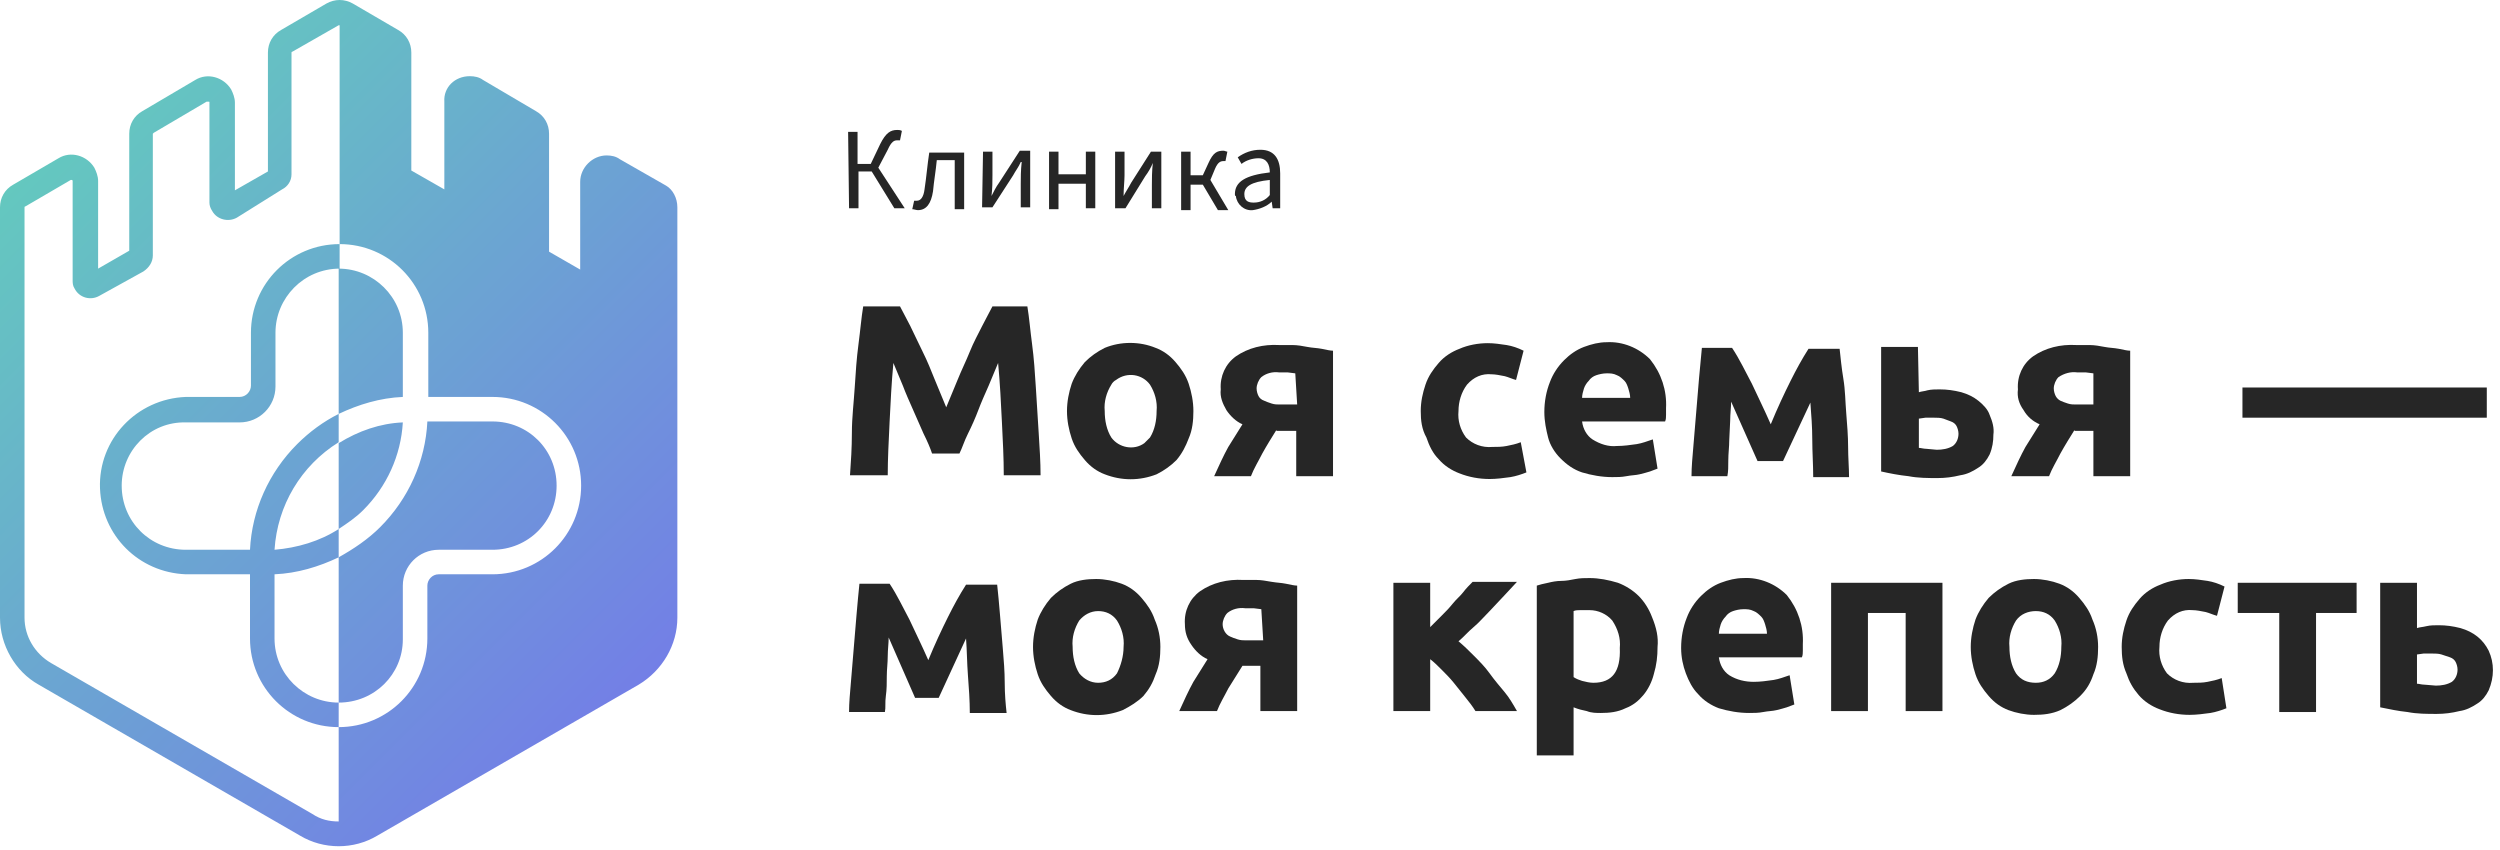
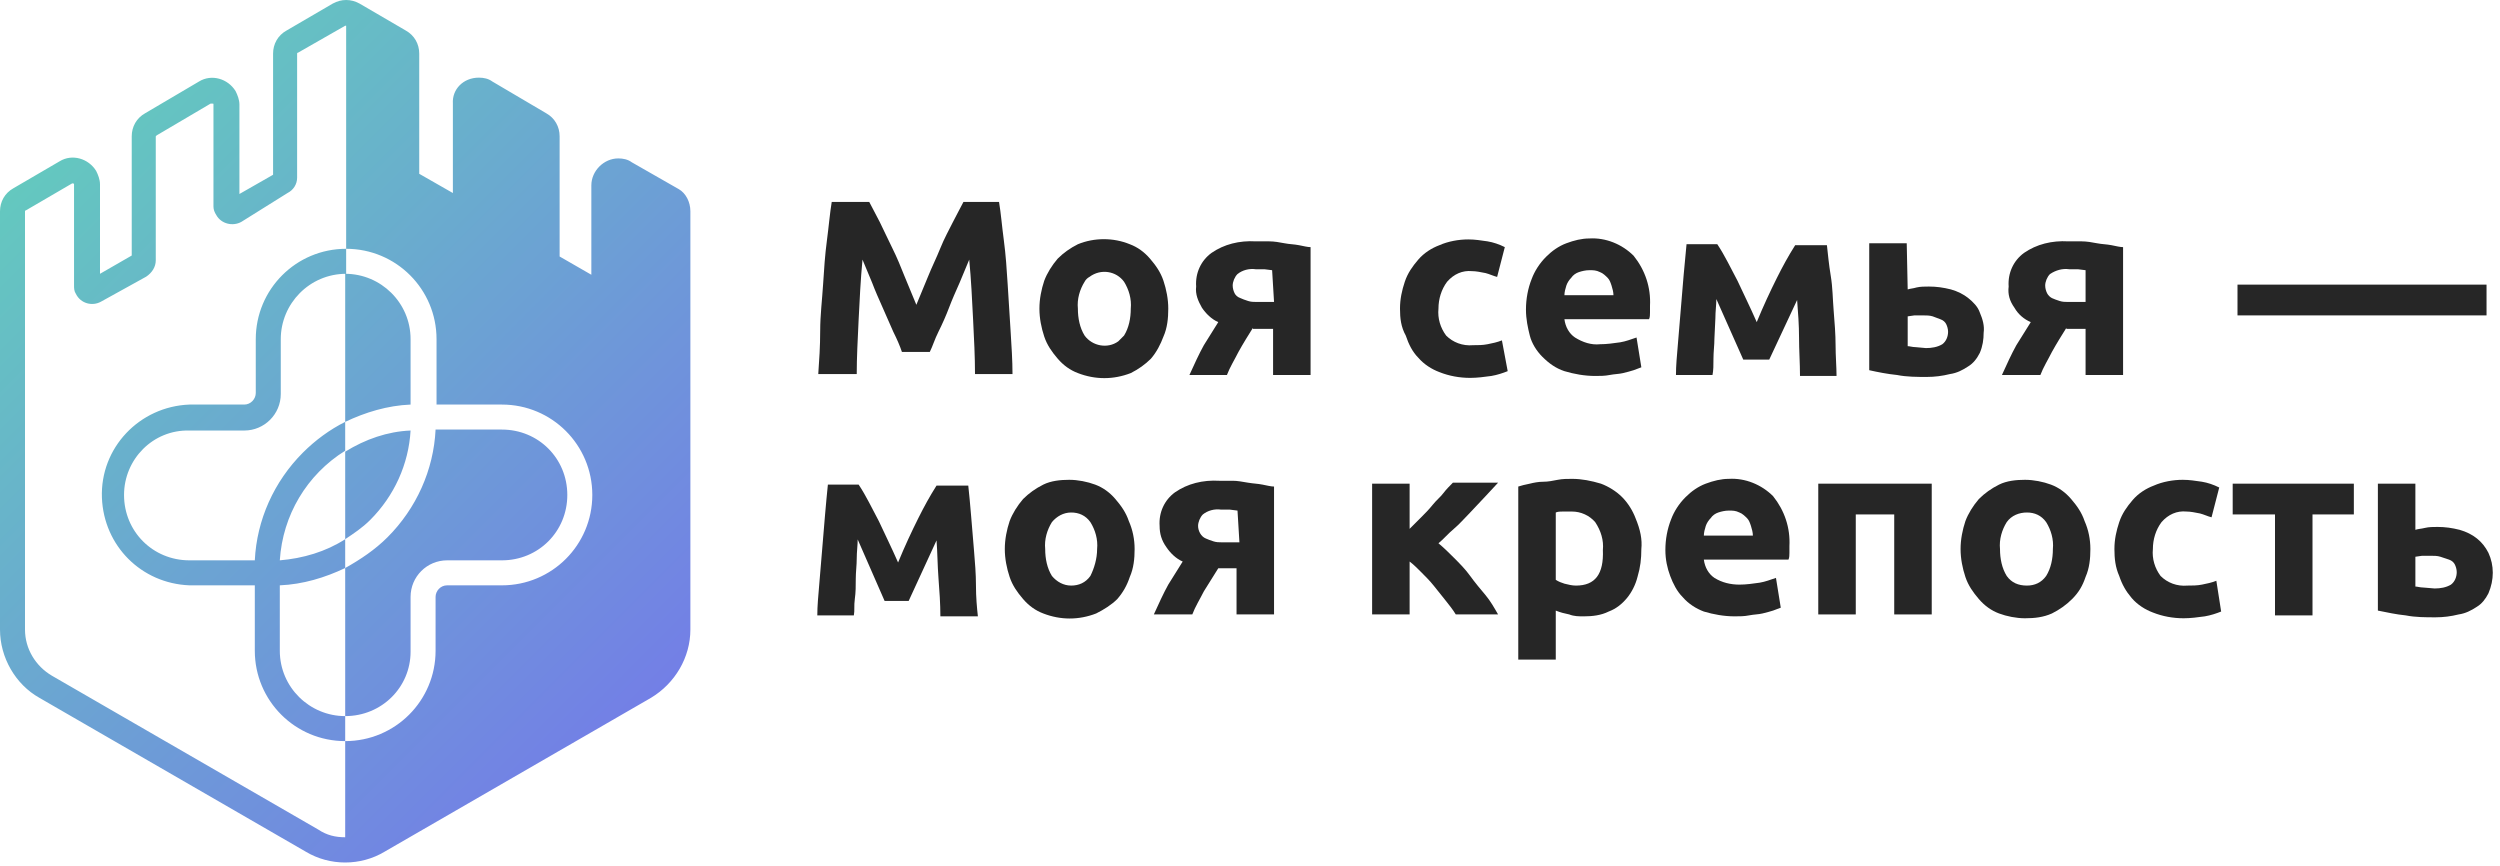
- <svg xmlns="http://www.w3.org/2000/svg" width="265" height="90" viewBox="0 0 265 90" fill="none">
-   <path d="M95.4 32.475C95.7 33.075 96.1 33.775 96.5 34.575C96.9 35.375 97.3 36.275 97.8 37.275C98.3 38.275 98.7 39.275 99.1 40.275L100.3 43.175L101.5 40.275C101.9 39.275 102.4 38.275 102.8 37.275C103.2 36.275 103.7 35.375 104.1 34.575C104.5 33.775 104.9 33.075 105.2 32.475H108.9C109.1 33.675 109.2 34.975 109.4 36.475C109.6 37.975 109.7 39.475 109.8 41.075C109.9 42.675 110 44.275 110.1 45.875C110.2 47.475 110.3 48.975 110.3 50.375H106.4C106.4 48.575 106.3 46.675 106.2 44.675C106.1 42.675 106 40.575 105.8 38.475L104.8 40.875C104.4 41.775 104 42.675 103.7 43.475C103.4 44.275 103 45.175 102.6 45.975C102.2 46.775 102 47.475 101.7 48.075H98.8C98.6 47.475 98.3 46.775 97.9 45.975L96.8 43.475C96.4 42.575 96 41.675 95.7 40.875L94.7 38.475C94.5 40.575 94.4 42.675 94.3 44.675C94.2 46.775 94.1 48.675 94.1 50.375H90.1C90.2 48.975 90.3 47.475 90.3 45.875C90.3 44.275 90.5 42.675 90.6 41.075C90.7 39.475 90.8 37.975 91 36.475C91.2 34.975 91.3 33.675 91.5 32.475H95.4Z" fill="#262626" />
-   <path d="M126.5 43.575C126.5 44.575 126.4 45.575 126 46.475C125.7 47.275 125.3 48.075 124.7 48.775C124.1 49.375 123.4 49.875 122.6 50.275C120.8 50.975 118.9 50.975 117.1 50.275C116.3 49.975 115.6 49.475 115 48.775C114.4 48.075 113.9 47.375 113.6 46.475C113.3 45.575 113.1 44.575 113.1 43.575C113.1 42.575 113.3 41.575 113.6 40.675C113.9 39.875 114.4 39.075 115 38.375C115.6 37.775 116.3 37.275 117.1 36.875C118.8 36.175 120.8 36.175 122.5 36.875C123.3 37.175 124 37.675 124.6 38.375C125.2 39.075 125.7 39.775 126 40.675C126.3 41.575 126.5 42.575 126.5 43.575ZM122.6 43.575C122.7 42.575 122.4 41.575 121.9 40.775C121.1 39.675 119.5 39.375 118.3 40.275C118.1 40.375 117.9 40.575 117.8 40.775C117.3 41.575 117 42.575 117.1 43.575C117.1 44.575 117.3 45.575 117.8 46.375C118.6 47.475 120.2 47.775 121.3 46.975C121.5 46.775 121.7 46.575 121.9 46.375C122.4 45.575 122.6 44.575 122.6 43.575Z" fill="#262626" />
-   <path d="M135.3 45.575C134.8 46.376 134.3 47.175 133.8 48.075C133.4 48.876 132.9 49.675 132.6 50.475H128.7C129.2 49.376 129.7 48.276 130.2 47.376C130.7 46.575 131.2 45.776 131.7 44.975C131 44.675 130.4 44.075 130 43.475C129.6 42.776 129.3 42.075 129.4 41.276C129.3 39.876 129.9 38.575 131 37.776C132.3 36.876 133.9 36.475 135.6 36.575C136 36.575 136.5 36.575 137 36.575C137.5 36.575 138.1 36.675 138.6 36.776C139.1 36.876 139.6 36.876 140.1 36.975C140.6 37.075 141 37.175 141.3 37.175V50.475H137.4V45.675H135.3V45.575ZM137.3 39.575L136.5 39.475H135.6C134.9 39.376 134.2 39.575 133.7 39.975C133.4 40.276 133.2 40.776 133.2 41.175C133.2 41.475 133.3 41.776 133.4 41.975C133.5 42.175 133.7 42.376 134 42.475C134.2 42.575 134.5 42.675 134.8 42.776C135.1 42.876 135.4 42.876 135.6 42.876H137.5L137.3 39.575Z" fill="#262626" />
-   <path d="M150.6 43.575C150.6 42.575 150.8 41.675 151.1 40.775C151.4 39.875 151.9 39.175 152.5 38.475C153.1 37.775 153.9 37.275 154.7 36.975C155.6 36.575 156.7 36.375 157.7 36.375C158.4 36.375 159 36.475 159.7 36.575C160.3 36.675 160.9 36.875 161.5 37.175L160.7 40.275C160.3 40.175 159.9 39.975 159.5 39.875C159 39.775 158.5 39.675 158.1 39.675C157.1 39.575 156.2 39.975 155.5 40.775C154.9 41.575 154.6 42.575 154.6 43.575C154.5 44.575 154.8 45.575 155.4 46.375C156.1 47.075 157.1 47.475 158.2 47.375C158.7 47.375 159.2 47.375 159.7 47.275C160.2 47.175 160.7 47.075 161.2 46.875L161.8 50.075C161.3 50.275 160.7 50.475 160.1 50.575C159.4 50.675 158.6 50.775 157.9 50.775C156.8 50.775 155.7 50.575 154.7 50.175C153.9 49.875 153.1 49.375 152.5 48.675C151.9 48.075 151.5 47.275 151.2 46.375C150.7 45.475 150.6 44.575 150.6 43.575Z" fill="#262626" />
-   <path d="M163.7 43.675C163.7 42.575 163.9 41.475 164.3 40.475C164.6 39.675 165.1 38.875 165.8 38.175C166.4 37.575 167.1 37.075 167.9 36.775C168.7 36.475 169.5 36.275 170.3 36.275C172 36.175 173.7 36.875 174.9 38.075C176.1 39.575 176.7 41.375 176.6 43.275C176.6 43.475 176.6 43.775 176.6 43.975C176.6 44.175 176.6 44.475 176.5 44.675H167.7C167.8 45.475 168.2 46.175 168.8 46.575C169.6 47.075 170.5 47.375 171.4 47.275C172.1 47.275 172.8 47.175 173.5 47.075C174.1 46.975 174.6 46.775 175.2 46.575L175.7 49.675C175.4 49.775 175.2 49.875 174.9 49.975C174.6 50.075 174.2 50.175 173.8 50.275C173.4 50.375 172.9 50.375 172.4 50.475C171.9 50.575 171.4 50.575 170.9 50.575C169.8 50.575 168.7 50.375 167.7 50.075C166.8 49.775 166.1 49.275 165.4 48.575C164.8 47.975 164.3 47.175 164.1 46.375C163.9 45.575 163.7 44.675 163.7 43.675ZM172.8 42.175C172.8 41.875 172.7 41.475 172.6 41.175C172.5 40.875 172.4 40.575 172.2 40.375C172 40.175 171.7 39.875 171.4 39.775C171 39.575 170.7 39.575 170.3 39.575C169.9 39.575 169.5 39.675 169.2 39.775C168.9 39.875 168.6 40.075 168.4 40.375C168.2 40.575 168 40.875 167.9 41.175C167.8 41.475 167.7 41.875 167.7 42.175H172.8Z" fill="#262626" />
-   <path d="M183.5 42.575C183.5 43.175 183.4 43.875 183.4 44.575L183.3 46.675C183.3 47.375 183.2 48.075 183.2 48.775C183.2 49.475 183.2 49.975 183.1 50.475H179.3C179.3 49.475 179.4 48.475 179.5 47.275C179.6 46.075 179.7 44.875 179.8 43.675C179.9 42.475 180 41.175 180.1 40.075C180.2 38.975 180.3 37.875 180.4 36.875H183.6C184.4 38.075 185 39.375 185.7 40.675C186.3 41.975 187 43.375 187.7 44.975C188.4 43.275 189.1 41.775 189.8 40.375C190.4 39.175 191 38.075 191.7 36.975H195C195.1 37.875 195.2 38.975 195.4 40.175C195.6 41.375 195.6 42.575 195.7 43.775C195.8 44.975 195.9 46.275 195.9 47.375C195.9 48.475 196 49.675 196 50.575H192.2C192.2 49.275 192.1 47.875 192.1 46.575C192.1 45.275 192 43.975 191.9 42.675L189 48.875H186.3L183.5 42.575Z" fill="#262626" />
-   <path d="M203.4 41.575C203.7 41.475 204 41.475 204.3 41.375C204.7 41.275 205.2 41.275 205.6 41.275C206.4 41.275 207.1 41.375 207.9 41.575C208.6 41.775 209.2 42.075 209.7 42.475C210.2 42.875 210.7 43.375 210.9 43.975C211.2 44.675 211.4 45.375 211.3 46.075C211.3 46.775 211.2 47.475 210.9 48.175C210.6 48.775 210.2 49.275 209.7 49.575C209.1 49.975 208.5 50.275 207.8 50.375C207 50.575 206.2 50.675 205.4 50.675C204.4 50.675 203.3 50.675 202.3 50.475C201.3 50.375 200.3 50.175 199.4 49.975V36.775H203.3L203.4 41.575ZM205.3 47.675C205.9 47.675 206.5 47.575 207 47.275C207.4 46.975 207.6 46.475 207.6 45.975C207.6 45.675 207.5 45.375 207.4 45.175C207.3 44.975 207.1 44.775 206.8 44.675C206.5 44.575 206.3 44.475 206 44.375C205.7 44.275 205.3 44.275 205 44.275C204.7 44.275 204.5 44.275 204.1 44.275L203.4 44.375V47.475C203.6 47.475 203.9 47.575 204.2 47.575L205.3 47.675Z" fill="#262626" />
-   <path d="M219.9 45.575C219.4 46.376 218.9 47.175 218.4 48.075C218 48.876 217.5 49.675 217.2 50.475H213.2C213.7 49.376 214.2 48.276 214.7 47.376C215.2 46.575 215.7 45.776 216.2 44.975C215.5 44.675 214.9 44.175 214.5 43.475C214 42.776 213.8 42.075 213.9 41.276C213.8 39.876 214.4 38.575 215.5 37.776C216.8 36.876 218.4 36.475 220.1 36.575C220.5 36.575 221 36.575 221.5 36.575C222 36.575 222.6 36.675 223.1 36.776C223.6 36.876 224.1 36.876 224.6 36.975C225.1 37.075 225.5 37.175 225.8 37.175V50.475H221.9V45.675H219.9V45.575ZM221.9 39.575L221.1 39.475H220.2C219.5 39.376 218.8 39.575 218.2 39.975C217.9 40.276 217.7 40.776 217.7 41.175C217.7 41.475 217.8 41.776 217.9 41.975C218 42.175 218.2 42.376 218.4 42.475C218.6 42.575 218.9 42.675 219.2 42.776C219.5 42.876 219.8 42.876 220 42.876H221.9V39.575Z" fill="#262626" />
-   <path d="M237.7 41.075H263.6V44.275H237.7V41.075Z" fill="#262626" />
-   <path d="M94.2 67.575C94.2 68.175 94.1 68.875 94.1 69.575C94.1 70.275 94 70.975 94 71.675C94 72.375 94 73.075 93.9 73.775C93.8 74.475 93.9 74.975 93.8 75.475H90C90 74.475 90.1 73.475 90.2 72.275C90.3 71.075 90.4 69.875 90.5 68.675C90.6 67.475 90.7 66.275 90.8 65.075C90.9 63.875 91 62.875 91.1 61.875H94.3C95.1 63.075 95.7 64.375 96.4 65.675C97 66.975 97.7 68.375 98.4 69.975C99.1 68.275 99.8 66.775 100.5 65.375C101.1 64.175 101.7 63.075 102.4 61.975H105.7C105.8 62.875 105.9 63.975 106 65.175C106.1 66.375 106.2 67.575 106.3 68.775C106.4 69.975 106.5 71.175 106.5 72.375C106.5 73.575 106.6 74.675 106.7 75.575H102.8C102.8 74.275 102.7 72.875 102.6 71.575C102.5 70.275 102.5 68.975 102.4 67.675L99.5 73.975H97L94.2 67.575Z" fill="#262626" />
-   <path d="M123 68.575C123 69.575 122.9 70.575 122.5 71.475C122.2 72.375 121.8 73.075 121.2 73.775C120.6 74.375 119.8 74.875 119 75.275C117.2 75.975 115.3 75.975 113.5 75.275C112.7 74.975 112 74.475 111.4 73.775C110.8 73.075 110.3 72.375 110 71.475C109.7 70.575 109.5 69.575 109.5 68.575C109.5 67.575 109.7 66.575 110 65.675C110.3 64.875 110.8 64.075 111.4 63.375C112 62.775 112.7 62.275 113.5 61.875C114.3 61.475 115.3 61.375 116.2 61.375C117.1 61.375 118.1 61.575 118.9 61.875C119.7 62.175 120.4 62.675 121 63.375C121.6 64.075 122.1 64.775 122.4 65.675C122.8 66.575 123 67.575 123 68.575ZM119.1 68.575C119.2 67.575 118.9 66.575 118.4 65.775C117.9 65.075 117.2 64.775 116.4 64.775C115.6 64.775 114.9 65.175 114.4 65.775C113.9 66.575 113.6 67.575 113.7 68.575C113.7 69.575 113.9 70.575 114.4 71.375C114.9 71.975 115.6 72.375 116.4 72.375C117.2 72.375 117.9 72.075 118.4 71.375C118.8 70.575 119.1 69.575 119.1 68.575Z" fill="#262626" />
-   <path d="M131.7 70.575C131.2 71.375 130.7 72.175 130.2 72.975C129.8 73.775 129.3 74.575 129 75.375H125C125.5 74.275 126 73.175 126.5 72.275C127 71.475 127.5 70.675 128 69.875C127.3 69.575 126.7 68.975 126.3 68.375C125.8 67.675 125.6 66.975 125.6 66.175C125.5 64.775 126.1 63.475 127.2 62.675C128.5 61.775 130.1 61.375 131.8 61.475C132.2 61.475 132.7 61.475 133.2 61.475C133.7 61.475 134.2 61.575 134.8 61.675C135.4 61.775 135.8 61.775 136.3 61.875C136.8 61.975 137.2 62.075 137.5 62.075V75.375H133.6V70.575H131.7ZM133.7 64.575L132.9 64.475H132C131.3 64.375 130.6 64.575 130.1 64.975C129.8 65.275 129.6 65.775 129.6 66.175C129.6 66.675 129.9 67.275 130.4 67.475C130.6 67.575 130.9 67.675 131.2 67.775C131.5 67.875 131.8 67.875 132 67.875H133.9L133.7 64.575Z" fill="#262626" />
-   <path d="M151.6 66.475C152 66.075 152.4 65.675 152.8 65.275C153.2 64.875 153.6 64.475 154 63.975C154.4 63.475 154.8 63.175 155.1 62.775C155.4 62.375 155.8 61.975 156.1 61.675H160.8L159.5 63.075L157.9 64.775C157.3 65.375 156.8 65.975 156.2 66.475C155.6 66.975 155.1 67.575 154.6 67.975C155.2 68.475 155.7 68.975 156.2 69.475C156.8 70.075 157.4 70.675 157.9 71.375C158.4 72.075 159 72.775 159.5 73.375C160 73.975 160.4 74.675 160.8 75.375H156.4C156.1 74.875 155.7 74.375 155.3 73.875C154.9 73.375 154.5 72.875 154.1 72.375C153.7 71.875 153.2 71.375 152.8 70.975C152.4 70.575 152 70.175 151.6 69.875V75.375H147.7V61.775H151.6V66.475Z" fill="#262626" />
-   <path d="M175.7 68.575C175.7 69.575 175.6 70.475 175.3 71.475C175.1 72.275 174.7 73.075 174.2 73.675C173.7 74.275 173.1 74.775 172.3 75.075C171.5 75.475 170.6 75.575 169.7 75.575C169.2 75.575 168.7 75.575 168.2 75.375C167.7 75.275 167.3 75.175 166.8 74.975V80.075H162.9V62.075C163.2 61.975 163.6 61.875 164.1 61.775C164.5 61.675 165 61.575 165.5 61.575C166 61.575 166.5 61.475 167 61.375C167.5 61.275 168 61.275 168.5 61.275C169.5 61.275 170.5 61.475 171.5 61.775C172.3 62.075 173.1 62.575 173.7 63.175C174.3 63.775 174.8 64.575 175.1 65.375C175.6 66.575 175.8 67.575 175.7 68.575ZM171.7 68.675C171.8 67.675 171.5 66.675 170.9 65.775C170.3 65.075 169.4 64.675 168.5 64.675C168.2 64.675 167.8 64.675 167.5 64.675C167.3 64.675 167 64.675 166.8 64.775V71.775C167.1 71.975 167.4 72.075 167.7 72.175C168.1 72.275 168.5 72.375 168.9 72.375C170.9 72.375 171.8 71.175 171.7 68.675Z" fill="#262626" />
-   <path d="M178.2 68.675C178.2 67.575 178.4 66.475 178.8 65.475C179.1 64.675 179.6 63.875 180.3 63.175C180.9 62.575 181.6 62.075 182.4 61.775C183.2 61.475 184 61.275 184.8 61.275C186.5 61.175 188.2 61.875 189.4 63.075C190.6 64.575 191.2 66.375 191.1 68.275C191.1 68.475 191.1 68.775 191.1 68.975C191.1 69.175 191.1 69.475 191 69.675H182.2C182.3 70.475 182.7 71.175 183.3 71.575C184.1 72.075 185 72.275 185.9 72.275C186.6 72.275 187.3 72.175 188 72.075C188.6 71.975 189.1 71.775 189.7 71.575L190.2 74.675C189.9 74.775 189.7 74.875 189.4 74.975C189.1 75.075 188.7 75.175 188.3 75.275C187.9 75.375 187.4 75.375 186.9 75.475C186.4 75.575 185.9 75.575 185.4 75.575C184.3 75.575 183.2 75.375 182.2 75.075C181.4 74.775 180.6 74.275 180 73.575C179.4 72.975 179 72.175 178.7 71.375C178.4 70.575 178.2 69.675 178.2 68.675ZM187.3 67.175C187.3 66.875 187.2 66.475 187.1 66.175C187 65.875 186.9 65.575 186.7 65.375C186.5 65.175 186.2 64.875 185.9 64.775C185.5 64.575 185.2 64.575 184.8 64.575C184.4 64.575 184 64.675 183.7 64.775C183.4 64.875 183.1 65.075 182.9 65.375C182.7 65.575 182.5 65.875 182.4 66.175C182.3 66.475 182.2 66.875 182.2 67.175H187.3Z" fill="#262626" />
-   <path d="M205.9 61.775V75.375H202V64.975H198V75.375H194.1V61.775H205.9Z" fill="#262626" />
-   <path d="M222.4 68.575C222.4 69.575 222.3 70.575 221.9 71.475C221.6 72.375 221.2 73.075 220.5 73.775C219.9 74.375 219.2 74.875 218.4 75.275C217.5 75.675 216.6 75.775 215.6 75.775C214.7 75.775 213.7 75.575 212.9 75.275C212.1 74.975 211.4 74.475 210.8 73.775C210.2 73.075 209.7 72.375 209.4 71.475C209.1 70.575 208.9 69.575 208.9 68.575C208.9 67.575 209.1 66.575 209.4 65.675C209.7 64.875 210.2 64.075 210.8 63.375C211.4 62.775 212.1 62.275 212.9 61.875C213.7 61.475 214.7 61.375 215.6 61.375C216.5 61.375 217.5 61.575 218.3 61.875C219.1 62.175 219.8 62.675 220.4 63.375C221 64.075 221.5 64.775 221.8 65.675C222.2 66.575 222.4 67.575 222.4 68.575ZM218.5 68.575C218.6 67.575 218.3 66.575 217.8 65.775C217.3 65.075 216.6 64.775 215.8 64.775C215 64.775 214.2 65.075 213.7 65.775C213.2 66.575 212.9 67.575 213 68.575C213 69.575 213.2 70.575 213.7 71.375C214.2 72.075 214.9 72.375 215.8 72.375C216.6 72.375 217.3 72.075 217.8 71.375C218.3 70.575 218.5 69.575 218.5 68.575Z" fill="#262626" />
-   <path d="M224.9 68.575C224.9 67.575 225.1 66.675 225.4 65.775C225.7 64.875 226.2 64.175 226.8 63.475C227.4 62.775 228.2 62.275 229 61.975C229.9 61.575 231 61.375 232 61.375C232.7 61.375 233.3 61.475 234 61.575C234.6 61.675 235.2 61.875 235.8 62.175L235 65.275C234.6 65.175 234.2 64.975 233.8 64.875C233.3 64.775 232.8 64.675 232.4 64.675C231.4 64.575 230.5 64.975 229.8 65.775C229.2 66.575 228.9 67.575 228.9 68.575C228.8 69.575 229.1 70.575 229.7 71.375C230.4 72.075 231.4 72.475 232.5 72.375C233 72.375 233.5 72.375 234 72.275C234.5 72.175 235 72.075 235.5 71.875L236 75.075C235.5 75.275 234.9 75.475 234.3 75.575C233.6 75.675 232.8 75.775 232.1 75.775C231 75.775 229.9 75.575 228.9 75.175C228.1 74.875 227.3 74.375 226.7 73.675C226.1 72.975 225.7 72.275 225.4 71.375C225 70.475 224.9 69.575 224.9 68.575Z" fill="#262626" />
-   <path d="M249.9 64.975H245.5V75.475H241.6V64.975H237.2V61.775H249.8V64.975H249.9Z" fill="#262626" />
-   <path d="M256.2 66.575C256.5 66.475 256.8 66.475 257.2 66.375C257.6 66.275 258.1 66.275 258.5 66.275C259.3 66.275 260 66.375 260.8 66.575C261.5 66.775 262.1 67.075 262.6 67.475C263.1 67.875 263.5 68.375 263.8 68.975C264.4 70.275 264.4 71.775 263.8 73.175C263.5 73.775 263.1 74.275 262.6 74.575C262 74.975 261.4 75.275 260.7 75.375C259.9 75.575 259.1 75.675 258.3 75.675C257.3 75.675 256.2 75.675 255.2 75.475C254.2 75.375 253.3 75.175 252.3 74.975V61.775H256.2V66.575ZM258.2 72.675C258.8 72.675 259.4 72.575 259.9 72.275C260.3 71.975 260.5 71.475 260.5 70.975C260.5 70.675 260.4 70.375 260.3 70.175C260.2 69.975 260 69.775 259.7 69.675C259.4 69.575 259.1 69.475 258.8 69.375C258.5 69.275 258.1 69.275 257.8 69.275C257.5 69.275 257.3 69.275 256.9 69.275L256.2 69.375V72.475C256.4 72.475 256.7 72.575 257 72.575L258.2 72.675Z" fill="#262626" />
-   <path d="M89.9 13.975H90.9V17.375H92.3L93.3 15.275C93.9 14.075 94.4 13.775 95.1 13.775C95.3 13.775 95.4 13.775 95.6 13.875L95.4 14.875C95.3 14.875 95.2 14.875 95.1 14.875C94.8 14.875 94.5 14.975 94.1 15.875L93.1 17.775L95.9 22.075H94.8L92.4 18.175H91V22.075H90L89.9 13.975Z" fill="#262626" />
-   <path d="M96.7 22.175L96.9 21.275C97 21.275 97.1 21.275 97.2 21.275C97.6 21.275 97.9 20.875 98 20.075C98.2 18.775 98.3 17.475 98.5 16.175H102.2V22.175H101.2V16.975H99.3C99.2 18.075 99 19.175 98.9 20.275C98.7 21.575 98.2 22.275 97.3 22.275C97.1 22.275 96.9 22.175 96.7 22.175Z" fill="#262626" />
-   <path d="M104.2 16.075H105.2V18.575C105.2 19.175 105.2 19.975 105.1 20.775C105.3 20.375 105.6 19.775 105.9 19.375L108.1 15.975H109.2V21.975H108.2V19.475C108.2 18.875 108.2 18.075 108.3 17.175H108.2C108 17.675 107.6 18.175 107.4 18.575L105.2 21.975H104.1L104.2 16.075Z" fill="#262626" />
-   <path d="M111.2 16.075H112.2V18.475H115.1V16.075H116.1V22.075H115.1V19.475H112.2V22.175H111.2V16.075Z" fill="#262626" />
-   <path d="M118.2 16.075H119.2V18.575C119.2 19.175 119.1 19.975 119.1 20.775C119.3 20.375 119.7 19.775 119.9 19.375L122 16.075H123.1V22.075H122.1V19.575C122.1 18.975 122.1 18.175 122.2 17.275C122 17.775 121.7 18.275 121.4 18.675L119.3 22.075H118.2V16.075Z" fill="#262626" />
-   <path d="M125.2 16.075H126.2V18.575H127.5L128.1 17.275C128.6 16.175 129 15.975 129.7 15.975C129.8 15.975 130 16.075 130.1 16.075L129.9 17.075C129.8 17.075 129.8 17.075 129.7 17.075C129.4 17.075 129.1 17.175 128.8 17.875L128.3 19.075L130.2 22.275H129.1L127.5 19.575H126.2V22.275H125.2V16.075Z" fill="#262626" />
-   <path d="M130.9 20.575C130.9 19.275 132 18.575 134.6 18.275C134.6 17.475 134.3 16.775 133.4 16.775C132.8 16.775 132.1 16.975 131.6 17.375L131.2 16.675C131.9 16.175 132.7 15.875 133.6 15.875C135.1 15.875 135.7 16.875 135.7 18.375V22.075H134.9L134.8 21.375C134.3 21.875 133.5 22.175 132.8 22.275C131.9 22.375 131.1 21.675 131 20.775C130.9 20.775 130.9 20.675 130.9 20.575ZM134.6 20.675V19.075C132.6 19.275 131.9 19.775 131.9 20.575C131.9 21.375 132.4 21.475 132.9 21.475C133.6 21.475 134.2 21.175 134.6 20.675Z" fill="#262626" />
-   <path d="M35.9 43.875V28.475C39.6 28.475 42.7 31.475 42.7 35.275V42.075C40.3 42.175 38 42.875 35.9 43.875ZM38.5 54.075C41 51.575 42.5 48.275 42.7 44.775C40.3 44.875 38 45.675 35.9 46.975V56.075C36.8 55.475 37.7 54.875 38.5 54.075ZM42.7 67.775V62.075C42.7 59.975 44.4 58.275 46.5 58.275H52.2C56 58.275 59 55.275 59 51.475C59 47.675 56 44.675 52.2 44.675H45.3C45.1 48.875 43.3 52.875 40.3 55.875C39 57.175 37.5 58.175 35.9 59.075V74.475C39.7 74.475 42.7 71.475 42.7 67.775ZM19.7 44.775H25.4C27.5 44.775 29.2 43.075 29.2 40.975V35.275C29.2 31.575 32.2 28.475 36 28.475V25.875C30.8 25.875 26.6 30.075 26.6 35.275V40.875C26.6 41.475 26.1 42.075 25.4 42.075H19.7C14.5 42.275 10.4 46.575 10.6 51.775C10.8 56.775 14.7 60.675 19.7 60.875H26.5V67.675C26.5 72.875 30.7 77.075 35.9 77.075V74.475C32.2 74.475 29.1 71.475 29.1 67.675V60.875C31.5 60.775 33.8 60.075 35.9 59.075V56.075C33.9 57.375 31.5 58.075 29.1 58.275C29.4 53.575 31.9 49.375 35.9 46.875V43.875C34.3 44.675 32.8 45.775 31.5 47.075C28.5 50.075 26.7 54.075 26.5 58.275H19.7C15.9 58.275 12.9 55.275 12.9 51.475C12.9 47.775 15.9 44.675 19.7 44.775ZM71.8 21.975V65.475C71.8 68.375 70.2 71.075 67.7 72.575L40 88.575C37.5 90.075 34.3 90.075 31.8 88.575L4.1 72.575C1.6 71.175 0 68.375 0 65.475V21.975C0 20.975 0.5 20.075 1.4 19.575L6.2 16.775C7.5 15.975 9.2 16.475 10 17.775C10.2 18.175 10.4 18.675 10.4 19.175V28.475L13.7 26.575V14.175C13.7 13.175 14.2 12.275 15.1 11.775L20.7 8.475C22 7.675 23.7 8.175 24.5 9.475C24.7 9.875 24.9 10.375 24.9 10.875V20.175L28.4 18.175V5.575C28.4 4.575 28.9 3.675 29.8 3.175L34.6 0.375C35.5 -0.125 36.5 -0.125 37.4 0.375L42.2 3.175C43.1 3.675 43.6 4.575 43.6 5.575V18.075L47.1 20.075V10.775C47 9.275 48.2 8.075 49.8 8.075C50.3 8.075 50.8 8.175 51.2 8.475L56.8 11.775C57.7 12.275 58.2 13.175 58.2 14.175V26.675L61.5 28.575V19.275C61.5 17.775 62.8 16.475 64.3 16.475C64.8 16.475 65.3 16.575 65.7 16.875L70.6 19.675C71.3 20.075 71.8 20.975 71.8 21.975ZM35.9 87.075V77.075C41.1 77.075 45.3 72.875 45.3 67.675V62.075C45.3 61.475 45.8 60.875 46.5 60.875H52.2C57.4 60.875 61.6 56.675 61.6 51.475C61.6 46.275 57.4 42.075 52.2 42.075H45.4V35.275C45.4 30.075 41.2 25.875 36 25.875V2.675H35.9L31 5.475C30.9 5.475 30.9 5.575 30.9 5.575V18.475C30.9 19.175 30.5 19.775 29.9 20.075L25.1 23.075C24.2 23.575 23 23.275 22.5 22.375C22.3 22.075 22.2 21.775 22.2 21.475V10.875C22.2 10.775 22.2 10.775 22.1 10.775C22 10.775 22 10.775 21.9 10.775L16.3 14.075L16.2 14.175V27.075C16.2 27.775 15.8 28.375 15.2 28.775L10.5 31.375C9.6 31.875 8.4 31.575 7.9 30.575C7.7 30.275 7.7 29.975 7.7 29.675V19.175C7.7 19.175 7.7 19.075 7.6 19.075H7.5L2.7 21.875C2.6 21.875 2.6 21.975 2.6 21.975V65.475C2.6 67.475 3.7 69.275 5.4 70.275L33.1 86.275C34 86.875 34.9 87.075 35.9 87.075Z" fill="url(#paint0_linear_726_5080)" />
+ <svg xmlns="http://www.w3.org/2000/svg" width="260" height="90" viewBox="0 0 260 90" fill="none">
+   <path d="M90.4 21C90.7 21.6 91.1 22.3 91.5 23.1C91.9 23.9 92.3 24.8 92.8 25.8C93.3 26.8 93.7 27.8 94.1 28.8L95.3 31.7L96.5 28.8C96.9 27.8 97.4 26.8 97.8 25.8C98.2 24.8 98.7 23.9 99.1 23.1C99.5 22.3 99.9 21.6 100.2 21H103.9C104.1 22.2 104.2 23.5 104.4 25C104.6 26.5 104.7 28 104.8 29.6C104.9 31.2 105 32.8 105.1 34.4C105.2 36 105.3 37.5 105.3 38.9H101.4C101.4 37.1 101.3 35.2 101.2 33.2C101.1 31.2 101 29.1 100.8 27L99.8 29.4C99.4 30.3 99 31.2 98.7 32C98.4 32.8 98 33.7 97.6 34.5C97.2 35.3 97 36 96.7 36.6H93.8C93.6 36 93.3 35.3 92.9 34.5L91.8 32C91.4 31.1 91 30.2 90.7 29.4L89.7 27C89.5 29.1 89.4 31.2 89.3 33.2C89.2 35.3 89.1 37.2 89.1 38.9H85.1C85.2 37.5 85.3 36 85.3 34.4C85.3 32.8 85.5 31.2 85.6 29.6C85.7 28 85.8 26.5 86 25C86.2 23.5 86.3 22.2 86.5 21H90.4Z" fill="#262626" />
+   <path d="M121.5 32.1C121.5 33.1 121.4 34.1 121 35C120.7 35.8 120.3 36.6 119.7 37.3C119.1 37.9 118.4 38.4 117.6 38.8C115.8 39.5 113.9 39.5 112.1 38.8C111.3 38.5 110.6 38 110 37.3C109.4 36.6 108.9 35.9 108.6 35C108.3 34.1 108.1 33.1 108.1 32.1C108.1 31.1 108.3 30.1 108.6 29.2C108.9 28.4 109.4 27.6 110 26.9C110.6 26.3 111.3 25.8 112.1 25.4C113.8 24.7 115.8 24.7 117.5 25.4C118.3 25.7 119 26.2 119.6 26.9C120.2 27.6 120.7 28.3 121 29.2C121.3 30.1 121.5 31.1 121.5 32.1ZM117.6 32.1C117.7 31.1 117.4 30.1 116.9 29.3C116.1 28.2 114.5 27.9 113.3 28.8C113.1 28.9 112.9 29.1 112.8 29.3C112.3 30.1 112 31.1 112.1 32.1C112.1 33.1 112.3 34.1 112.8 34.9C113.6 36 115.2 36.3 116.3 35.5C116.5 35.3 116.7 35.1 116.9 34.9C117.4 34.1 117.6 33.1 117.6 32.1Z" fill="#262626" />
+   <path d="M130.3 34.101C129.8 34.901 129.3 35.701 128.8 36.601C128.4 37.401 127.9 38.201 127.6 39.001H123.7C124.2 37.901 124.7 36.801 125.2 35.901C125.7 35.101 126.2 34.301 126.7 33.501C126 33.201 125.4 32.601 125 32.001C124.6 31.301 124.3 30.601 124.4 29.801C124.3 28.401 124.9 27.101 126 26.301C127.3 25.401 128.9 25.001 130.6 25.101C131 25.101 131.5 25.101 132 25.101C132.5 25.101 133.1 25.201 133.6 25.301C134.1 25.401 134.6 25.401 135.1 25.501C135.6 25.601 136 25.701 136.3 25.701V39.001H132.4V34.201H130.3V34.101ZM132.3 28.101L131.5 28.001H130.6C129.9 27.901 129.2 28.101 128.7 28.501C128.4 28.801 128.2 29.301 128.2 29.701C128.2 30.001 128.3 30.301 128.4 30.501C128.5 30.701 128.7 30.901 129 31.001C129.2 31.101 129.5 31.201 129.8 31.301C130.1 31.401 130.4 31.401 130.6 31.401H132.5L132.3 28.101Z" fill="#262626" />
+   <path d="M145.6 32.1C145.6 31.1 145.8 30.2 146.1 29.3C146.4 28.4 146.9 27.7 147.5 27C148.1 26.3 148.9 25.8 149.7 25.5C150.6 25.1 151.7 24.9 152.7 24.9C153.4 24.9 154 25 154.7 25.1C155.3 25.2 155.9 25.4 156.5 25.7L155.7 28.8C155.3 28.7 154.9 28.5 154.5 28.4C154 28.3 153.5 28.2 153.1 28.2C152.1 28.1 151.2 28.5 150.5 29.3C149.9 30.1 149.6 31.1 149.6 32.1C149.5 33.1 149.8 34.1 150.4 34.9C151.1 35.6 152.1 36 153.2 35.9C153.7 35.9 154.2 35.9 154.7 35.8C155.2 35.7 155.7 35.6 156.2 35.4L156.8 38.6C156.3 38.8 155.7 39 155.1 39.1C154.4 39.2 153.6 39.3 152.9 39.3C151.8 39.3 150.7 39.1 149.7 38.7C148.9 38.4 148.1 37.9 147.5 37.2C146.9 36.6 146.5 35.8 146.2 34.9C145.7 34 145.6 33.1 145.6 32.1Z" fill="#262626" />
+   <path d="M158.7 32.2C158.7 31.1 158.9 30 159.3 29C159.6 28.2 160.1 27.4 160.8 26.7C161.4 26.1 162.1 25.6 162.9 25.3C163.7 25 164.5 24.8 165.3 24.8C167 24.7 168.7 25.4 169.9 26.6C171.1 28.1 171.7 29.9 171.6 31.8C171.6 32 171.6 32.3 171.6 32.5C171.6 32.7 171.6 33 171.5 33.2H162.7C162.8 34 163.2 34.7 163.8 35.1C164.6 35.6 165.5 35.9 166.4 35.8C167.1 35.8 167.8 35.7 168.5 35.6C169.1 35.5 169.6 35.3 170.2 35.1L170.7 38.2C170.4 38.3 170.2 38.4 169.9 38.5C169.6 38.6 169.2 38.7 168.8 38.8C168.4 38.9 167.9 38.9 167.4 39C166.9 39.1 166.4 39.1 165.9 39.1C164.8 39.1 163.7 38.9 162.7 38.6C161.8 38.3 161.1 37.8 160.4 37.1C159.8 36.5 159.3 35.7 159.1 34.9C158.9 34.1 158.7 33.2 158.7 32.2ZM167.8 30.7C167.8 30.4 167.7 30 167.6 29.7C167.5 29.4 167.4 29.1 167.2 28.9C167 28.7 166.7 28.4 166.4 28.3C166 28.1 165.7 28.1 165.3 28.1C164.9 28.1 164.5 28.2 164.2 28.3C163.9 28.4 163.6 28.6 163.4 28.9C163.2 29.1 163 29.4 162.9 29.7C162.8 30 162.7 30.4 162.7 30.7H167.8Z" fill="#262626" />
+   <path d="M178.5 31.1C178.5 31.7 178.4 32.4 178.4 33.1L178.3 35.2C178.3 35.9 178.2 36.6 178.2 37.3C178.2 38 178.2 38.5 178.1 39H174.3C174.3 38 174.4 37 174.5 35.8C174.6 34.6 174.7 33.4 174.8 32.2C174.9 31 175 29.7 175.1 28.6C175.2 27.5 175.3 26.4 175.4 25.4H178.6C179.4 26.6 180 27.9 180.7 29.2C181.3 30.5 182 31.9 182.7 33.5C183.4 31.8 184.1 30.3 184.8 28.9C185.4 27.7 186 26.6 186.7 25.5H190C190.1 26.4 190.2 27.5 190.4 28.7C190.6 29.9 190.6 31.1 190.7 32.3C190.8 33.5 190.9 34.8 190.9 35.9C190.9 37 191 38.2 191 39.1H187.2C187.2 37.8 187.1 36.4 187.1 35.1C187.1 33.8 187 32.5 186.9 31.2L184 37.4H181.3L178.5 31.1Z" fill="#262626" />
+   <path d="M198.4 30.101C198.7 30.001 199 30.001 199.3 29.901C199.7 29.801 200.2 29.801 200.6 29.801C201.4 29.801 202.1 29.901 202.9 30.101C203.6 30.301 204.2 30.601 204.7 31.001C205.2 31.401 205.7 31.901 205.9 32.501C206.2 33.201 206.4 33.901 206.3 34.601C206.3 35.301 206.2 36.001 205.9 36.701C205.6 37.301 205.2 37.801 204.7 38.101C204.1 38.501 203.5 38.801 202.8 38.901C202 39.101 201.2 39.201 200.4 39.201C199.4 39.201 198.3 39.201 197.3 39.001C196.3 38.901 195.3 38.701 194.4 38.501V25.301H198.3L198.4 30.101ZM200.3 36.201C200.9 36.201 201.5 36.101 202 35.801C202.4 35.501 202.6 35.001 202.6 34.501C202.6 34.201 202.5 33.901 202.4 33.701C202.3 33.501 202.1 33.301 201.8 33.201C201.5 33.101 201.3 33.001 201 32.901C200.7 32.801 200.3 32.801 200 32.801C199.7 32.801 199.5 32.801 199.1 32.801L198.4 32.901V36.001C198.6 36.001 198.9 36.101 199.2 36.101L200.3 36.201Z" fill="#262626" />
+   <path d="M214.9 34.101C214.4 34.901 213.9 35.701 213.4 36.601C213 37.401 212.5 38.201 212.2 39.001H208.2C208.7 37.901 209.2 36.801 209.7 35.901C210.2 35.101 210.7 34.301 211.2 33.501C210.5 33.201 209.9 32.701 209.5 32.001C209 31.301 208.8 30.601 208.9 29.801C208.8 28.401 209.4 27.101 210.5 26.301C211.8 25.401 213.4 25.001 215.1 25.101C215.5 25.101 216 25.101 216.5 25.101C217 25.101 217.6 25.201 218.1 25.301C218.6 25.401 219.1 25.401 219.6 25.501C220.1 25.601 220.5 25.701 220.8 25.701V39.001H216.9V34.201H214.9V34.101ZM216.9 28.101L216.1 28.001H215.2C214.5 27.901 213.8 28.101 213.2 28.501C212.9 28.801 212.7 29.301 212.7 29.701C212.7 30.001 212.8 30.301 212.9 30.501C213 30.701 213.2 30.901 213.4 31.001C213.6 31.101 213.9 31.201 214.2 31.301C214.5 31.401 214.8 31.401 215 31.401H216.9V28.101Z" fill="#262626" />
+   <path d="M232.7 29.601H258.6V32.801H232.7V29.601Z" fill="#262626" />
+   <path d="M89.2 56.1C89.2 56.7 89.1 57.4 89.1 58.1C89.1 58.8 89 59.5 89 60.2C89 60.9 89 61.6 88.9 62.3C88.8 63 88.9 63.5 88.8 64H85C85 63 85.1 62 85.2 60.8C85.3 59.6 85.4 58.4 85.5 57.2C85.6 56 85.7 54.8 85.8 53.6C85.9 52.4 86 51.4 86.1 50.4H89.3C90.1 51.6 90.7 52.9 91.4 54.2C92 55.5 92.7 56.9 93.4 58.5C94.1 56.8 94.8 55.3 95.5 53.9C96.1 52.7 96.7 51.6 97.4 50.5H100.7C100.8 51.4 100.9 52.5 101 53.7C101.1 54.9 101.2 56.1 101.3 57.3C101.4 58.5 101.5 59.7 101.5 60.9C101.5 62.1 101.6 63.2 101.7 64.1H97.8C97.8 62.8 97.7 61.4 97.6 60.1C97.5 58.8 97.5 57.5 97.4 56.2L94.5 62.5H92L89.2 56.1Z" fill="#262626" />
+   <path d="M118 57.1C118 58.1 117.9 59.1 117.5 60C117.2 60.9 116.8 61.6 116.2 62.3C115.6 62.9 114.8 63.4 114 63.8C112.2 64.5 110.3 64.5 108.5 63.8C107.7 63.5 107 63 106.4 62.3C105.8 61.6 105.3 60.9 105 60C104.7 59.1 104.5 58.1 104.5 57.1C104.5 56.1 104.7 55.1 105 54.2C105.3 53.4 105.8 52.6 106.4 51.9C107 51.3 107.7 50.8 108.5 50.4C109.3 50 110.3 49.9 111.2 49.9C112.1 49.9 113.1 50.1 113.9 50.4C114.7 50.7 115.4 51.2 116 51.9C116.6 52.6 117.1 53.3 117.4 54.2C117.8 55.1 118 56.1 118 57.1ZM114.1 57.1C114.2 56.1 113.9 55.1 113.4 54.3C112.9 53.6 112.2 53.3 111.4 53.3C110.6 53.3 109.9 53.7 109.4 54.3C108.9 55.1 108.6 56.1 108.7 57.1C108.7 58.1 108.9 59.1 109.4 59.9C109.9 60.5 110.6 60.9 111.4 60.9C112.2 60.9 112.9 60.6 113.4 59.9C113.8 59.1 114.1 58.1 114.1 57.1Z" fill="#262626" />
+   <path d="M126.7 59.1C126.2 59.9 125.7 60.7 125.2 61.5C124.8 62.3 124.3 63.1 124 63.9H120C120.5 62.8 121 61.7 121.5 60.8C122 60 122.5 59.2 123 58.4C122.3 58.1 121.7 57.5 121.3 56.9C120.8 56.2 120.6 55.5 120.6 54.7C120.5 53.3 121.1 52 122.2 51.2C123.5 50.3 125.1 49.9 126.8 50C127.2 50 127.7 50 128.2 50C128.7 50 129.2 50.1 129.8 50.2C130.4 50.3 130.8 50.3 131.3 50.4C131.8 50.5 132.2 50.6 132.5 50.6V63.9H128.6V59.1H126.7ZM128.7 53.1L127.9 53H127C126.3 52.9 125.6 53.1 125.1 53.5C124.8 53.8 124.6 54.3 124.6 54.7C124.6 55.2 124.9 55.8 125.4 56C125.6 56.1 125.9 56.2 126.2 56.3C126.5 56.4 126.8 56.4 127 56.4H128.9L128.7 53.1Z" fill="#262626" />
+   <path d="M146.6 55C147 54.6 147.4 54.2 147.8 53.8C148.2 53.4 148.6 53 149 52.5C149.4 52 149.8 51.7 150.1 51.3C150.4 50.9 150.8 50.5 151.1 50.2H155.8L154.5 51.6L152.9 53.3C152.3 53.9 151.8 54.5 151.2 55C150.6 55.5 150.1 56.1 149.6 56.5C150.2 57 150.7 57.5 151.2 58C151.8 58.6 152.4 59.2 152.9 59.9C153.4 60.6 154 61.3 154.5 61.9C155 62.5 155.4 63.2 155.8 63.9H151.4C151.1 63.4 150.7 62.9 150.3 62.4C149.9 61.9 149.5 61.4 149.1 60.9C148.7 60.4 148.2 59.9 147.8 59.5C147.4 59.1 147 58.7 146.6 58.4V63.9H142.7V50.3H146.6V55Z" fill="#262626" />
+   <path d="M170.7 57.101C170.7 58.101 170.6 59.001 170.3 60.001C170.1 60.801 169.7 61.601 169.2 62.201C168.7 62.801 168.1 63.301 167.3 63.601C166.5 64.001 165.6 64.101 164.7 64.101C164.2 64.101 163.7 64.101 163.2 63.901C162.7 63.801 162.3 63.701 161.8 63.501V68.601H157.9V50.601C158.2 50.501 158.6 50.401 159.1 50.301C159.5 50.201 160 50.101 160.5 50.101C161 50.101 161.5 50.001 162 49.901C162.5 49.801 163 49.801 163.5 49.801C164.5 49.801 165.5 50.001 166.5 50.301C167.3 50.601 168.1 51.101 168.7 51.701C169.3 52.301 169.8 53.101 170.1 53.901C170.6 55.101 170.8 56.101 170.7 57.101ZM166.7 57.201C166.8 56.201 166.5 55.201 165.9 54.301C165.3 53.601 164.4 53.201 163.5 53.201C163.2 53.201 162.8 53.201 162.5 53.201C162.3 53.201 162 53.201 161.8 53.301V60.301C162.1 60.501 162.4 60.601 162.7 60.701C163.1 60.801 163.5 60.901 163.9 60.901C165.9 60.901 166.8 59.701 166.7 57.201Z" fill="#262626" />
+   <path d="M173.2 57.2C173.2 56.1 173.4 55 173.8 54C174.1 53.2 174.6 52.4 175.3 51.7C175.9 51.1 176.6 50.6 177.4 50.3C178.2 50 179 49.8 179.8 49.8C181.5 49.7 183.2 50.4 184.4 51.6C185.6 53.1 186.2 54.9 186.1 56.8C186.1 57 186.1 57.3 186.1 57.5C186.1 57.7 186.1 58 186 58.2H177.2C177.3 59 177.7 59.7 178.3 60.1C179.1 60.6 180 60.8 180.9 60.8C181.6 60.8 182.3 60.7 183 60.6C183.6 60.5 184.1 60.3 184.7 60.1L185.2 63.2C184.9 63.3 184.7 63.4 184.4 63.5C184.1 63.6 183.7 63.7 183.3 63.8C182.9 63.9 182.4 63.9 181.9 64C181.4 64.1 180.9 64.1 180.4 64.1C179.3 64.1 178.2 63.9 177.2 63.6C176.4 63.3 175.6 62.8 175 62.1C174.4 61.5 174 60.7 173.7 59.9C173.4 59.1 173.2 58.2 173.2 57.2ZM182.3 55.7C182.3 55.4 182.2 55 182.1 54.7C182 54.4 181.9 54.1 181.7 53.9C181.5 53.7 181.2 53.4 180.9 53.3C180.5 53.1 180.2 53.1 179.8 53.1C179.4 53.1 179 53.2 178.7 53.3C178.4 53.4 178.1 53.6 177.9 53.9C177.7 54.1 177.5 54.4 177.4 54.7C177.3 55 177.2 55.4 177.2 55.7H182.3Z" fill="#262626" />
+   <path d="M200.9 50.301V63.901H197V53.501H193V63.901H189.1V50.301H200.9Z" fill="#262626" />
+   <path d="M217.4 57.1C217.4 58.1 217.3 59.1 216.9 60C216.6 60.9 216.2 61.6 215.5 62.3C214.9 62.9 214.2 63.4 213.4 63.8C212.5 64.2 211.6 64.3 210.6 64.3C209.7 64.3 208.7 64.1 207.9 63.8C207.1 63.5 206.4 63 205.8 62.3C205.2 61.6 204.7 60.9 204.4 60C204.1 59.1 203.9 58.1 203.9 57.1C203.9 56.1 204.1 55.1 204.4 54.2C204.7 53.4 205.2 52.6 205.8 51.9C206.4 51.3 207.1 50.8 207.9 50.4C208.7 50 209.7 49.9 210.6 49.9C211.5 49.9 212.5 50.1 213.3 50.4C214.1 50.7 214.8 51.2 215.4 51.9C216 52.6 216.5 53.3 216.8 54.2C217.2 55.1 217.4 56.1 217.4 57.1ZM213.5 57.1C213.6 56.1 213.3 55.1 212.8 54.3C212.3 53.6 211.6 53.3 210.8 53.3C210 53.3 209.2 53.6 208.7 54.3C208.2 55.1 207.9 56.1 208 57.1C208 58.1 208.2 59.1 208.7 59.9C209.2 60.6 209.9 60.9 210.8 60.9C211.6 60.9 212.3 60.6 212.8 59.9C213.3 59.1 213.5 58.1 213.5 57.1Z" fill="#262626" />
+   <path d="M219.9 57.1C219.9 56.1 220.1 55.2 220.4 54.3C220.7 53.4 221.2 52.7 221.8 52C222.4 51.3 223.2 50.8 224 50.5C224.9 50.1 226 49.9 227 49.9C227.7 49.9 228.3 50 229 50.1C229.6 50.2 230.2 50.4 230.8 50.7L230 53.8C229.6 53.7 229.2 53.5 228.8 53.4C228.3 53.3 227.8 53.2 227.4 53.2C226.4 53.1 225.5 53.5 224.8 54.3C224.2 55.1 223.9 56.1 223.9 57.1C223.8 58.1 224.1 59.1 224.7 59.9C225.4 60.6 226.4 61 227.5 60.9C228 60.9 228.5 60.9 229 60.8C229.5 60.7 230 60.6 230.5 60.4L231 63.6C230.5 63.8 229.9 64 229.3 64.1C228.6 64.2 227.8 64.3 227.1 64.3C226 64.3 224.9 64.1 223.9 63.7C223.1 63.4 222.3 62.9 221.7 62.2C221.1 61.5 220.7 60.8 220.4 59.9C220 59 219.9 58.1 219.9 57.1Z" fill="#262626" />
+   <path d="M244.9 53.501H240.5V64.001H236.6V53.501H232.2V50.301H244.8V53.501H244.9Z" fill="#262626" />
+   <path d="M251.2 55.101C251.5 55.001 251.8 55.001 252.2 54.901C252.6 54.801 253.1 54.801 253.5 54.801C254.3 54.801 255 54.901 255.8 55.101C256.5 55.301 257.1 55.601 257.6 56.001C258.1 56.401 258.5 56.901 258.8 57.501C259.4 58.801 259.4 60.301 258.8 61.701C258.5 62.301 258.1 62.801 257.6 63.101C257 63.501 256.4 63.801 255.7 63.901C254.9 64.101 254.1 64.201 253.3 64.201C252.3 64.201 251.2 64.201 250.2 64.001C249.2 63.901 248.3 63.701 247.3 63.501V50.301H251.2V55.101ZM253.2 61.201C253.8 61.201 254.4 61.101 254.9 60.801C255.3 60.501 255.5 60.001 255.5 59.501C255.5 59.201 255.4 58.901 255.3 58.701C255.2 58.501 255 58.301 254.7 58.201C254.4 58.101 254.1 58.001 253.8 57.901C253.5 57.801 253.1 57.801 252.8 57.801C252.5 57.801 252.3 57.801 251.9 57.801L251.2 57.901V61.001C251.4 61.001 251.7 61.101 252 61.101L253.2 61.201Z" fill="#262626" />
+   <path d="M35.9 43.875V28.475C39.6 28.475 42.7 31.475 42.7 35.275V42.075C40.3 42.175 38 42.875 35.9 43.875ZM38.5 54.075C41 51.575 42.5 48.275 42.7 44.775C40.3 44.875 38 45.675 35.9 46.975V56.075C36.8 55.475 37.7 54.875 38.5 54.075ZM42.7 67.775V62.075C42.7 59.975 44.4 58.275 46.5 58.275H52.2C56 58.275 59 55.275 59 51.475C59 47.675 56 44.675 52.2 44.675H45.3C45.1 48.875 43.3 52.875 40.3 55.875C39 57.175 37.5 58.175 35.9 59.075V74.475C39.7 74.475 42.7 71.475 42.7 67.775ZM19.7 44.775H25.4C27.5 44.775 29.2 43.075 29.2 40.975V35.275C29.2 31.575 32.2 28.475 36 28.475V25.875C30.8 25.875 26.6 30.075 26.6 35.275V40.875C26.6 41.475 26.1 42.075 25.4 42.075H19.7C14.5 42.275 10.4 46.575 10.6 51.775C10.8 56.775 14.7 60.675 19.7 60.875H26.5V67.675C26.5 72.875 30.7 77.075 35.9 77.075V74.475C32.2 74.475 29.1 71.475 29.1 67.675V60.875C31.5 60.775 33.8 60.075 35.9 59.075V56.075C33.9 57.375 31.5 58.075 29.1 58.275C29.4 53.575 31.9 49.375 35.9 46.875V43.875C34.3 44.675 32.8 45.775 31.5 47.075C28.5 50.075 26.7 54.075 26.5 58.275H19.7C15.9 58.275 12.9 55.275 12.9 51.475C12.9 47.775 15.9 44.675 19.7 44.775ZM71.8 21.975V65.475C71.8 68.375 70.2 71.075 67.7 72.575L40 88.575C37.5 90.075 34.3 90.075 31.8 88.575L4.1 72.575C1.6 71.175 0 68.375 0 65.475V21.975C0 20.975 0.5 20.075 1.4 19.575L6.2 16.775C7.5 15.975 9.2 16.475 10 17.775C10.2 18.175 10.4 18.675 10.4 19.175V28.475L13.7 26.575V14.175C13.7 13.175 14.2 12.275 15.1 11.775L20.7 8.475C22 7.675 23.7 8.175 24.5 9.475C24.7 9.875 24.9 10.375 24.9 10.875V20.175L28.4 18.175V5.575C28.4 4.575 28.9 3.675 29.8 3.175L34.6 0.375C35.5 -0.125 36.5 -0.125 37.4 0.375L42.2 3.175C43.1 3.675 43.6 4.575 43.6 5.575V18.075L47.1 20.075V10.775C47 9.275 48.2 8.075 49.8 8.075C50.3 8.075 50.8 8.175 51.2 8.475L56.8 11.775C57.7 12.275 58.2 13.175 58.2 14.175V26.675L61.5 28.575V19.275C61.5 17.775 62.8 16.475 64.3 16.475C64.8 16.475 65.3 16.575 65.7 16.875L70.6 19.675C71.3 20.075 71.8 20.975 71.8 21.975ZM35.9 87.075V77.075C41.1 77.075 45.3 72.875 45.3 67.675V62.075C45.3 61.475 45.8 60.875 46.5 60.875H52.2C57.4 60.875 61.6 56.675 61.6 51.475C61.6 46.275 57.4 42.075 52.2 42.075H45.4V35.275C45.4 30.075 41.2 25.875 36 25.875V2.675H35.9L31 5.475C30.9 5.475 30.9 5.575 30.9 5.575V18.475C30.9 19.175 30.5 19.775 29.9 20.075L25.1 23.075C24.2 23.575 23 23.275 22.5 22.375C22.3 22.075 22.2 21.775 22.2 21.475V10.875C22.2 10.775 22.2 10.775 22.1 10.775C22 10.775 22 10.775 21.9 10.775L16.3 14.075L16.2 14.175V27.075C16.2 27.775 15.8 28.375 15.2 28.775L10.5 31.375C9.6 31.875 8.4 31.575 7.9 30.575C7.7 30.275 7.7 29.975 7.7 29.675V19.175C7.7 19.175 7.7 19.075 7.6 19.075H7.5L2.7 21.875C2.6 21.875 2.6 21.975 2.6 21.975V65.475C2.6 67.475 3.7 69.275 5.4 70.275L33.1 86.275C34 86.875 34.9 87.075 35.9 87.075Z" fill="url(#paint0_linear_804_6491)" />
  <defs>
-     <linearGradient id="paint0_linear_726_5080" x1="65.899" y1="74.844" x2="5.943" y2="14.898" gradientUnits="userSpaceOnUse">
+     <linearGradient id="paint0_linear_804_6491" x1="65.899" y1="74.844" x2="5.943" y2="14.898" gradientUnits="userSpaceOnUse">
      <stop offset="7.74558e-08" stop-color="#737FE6" />
      <stop offset="1" stop-color="#64C8BF" />
    </linearGradient>
  </defs>
</svg>
